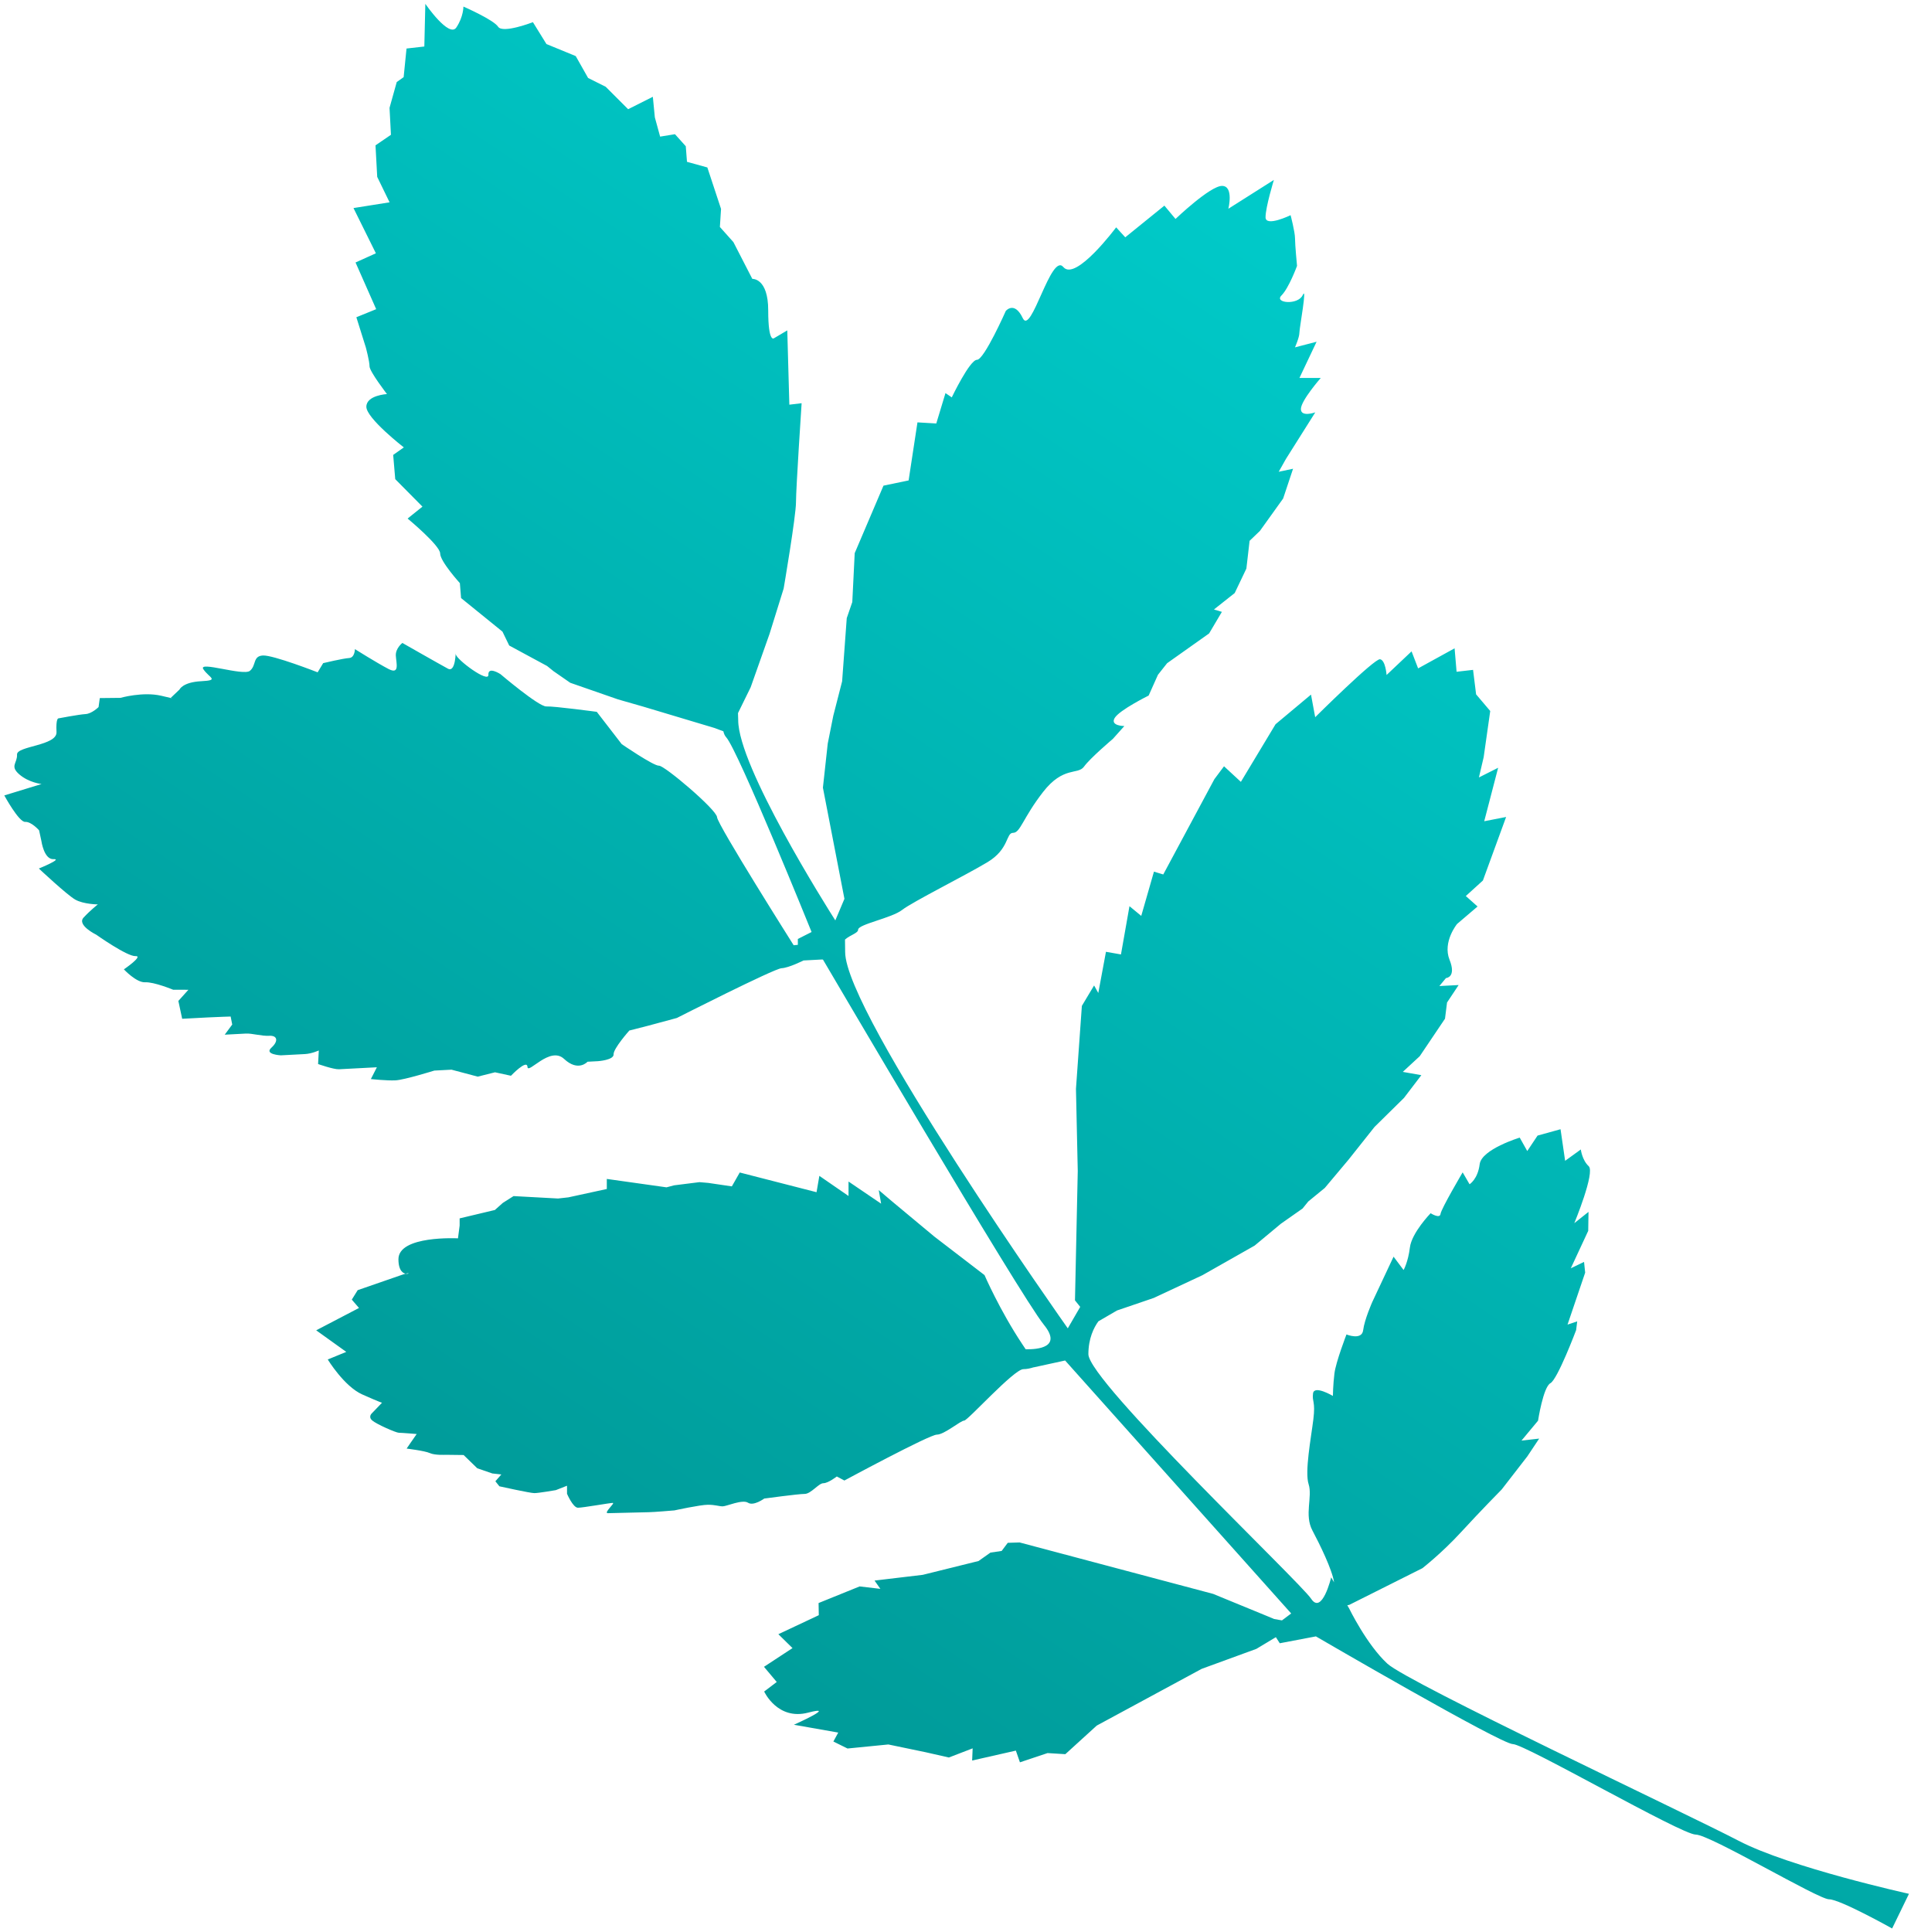
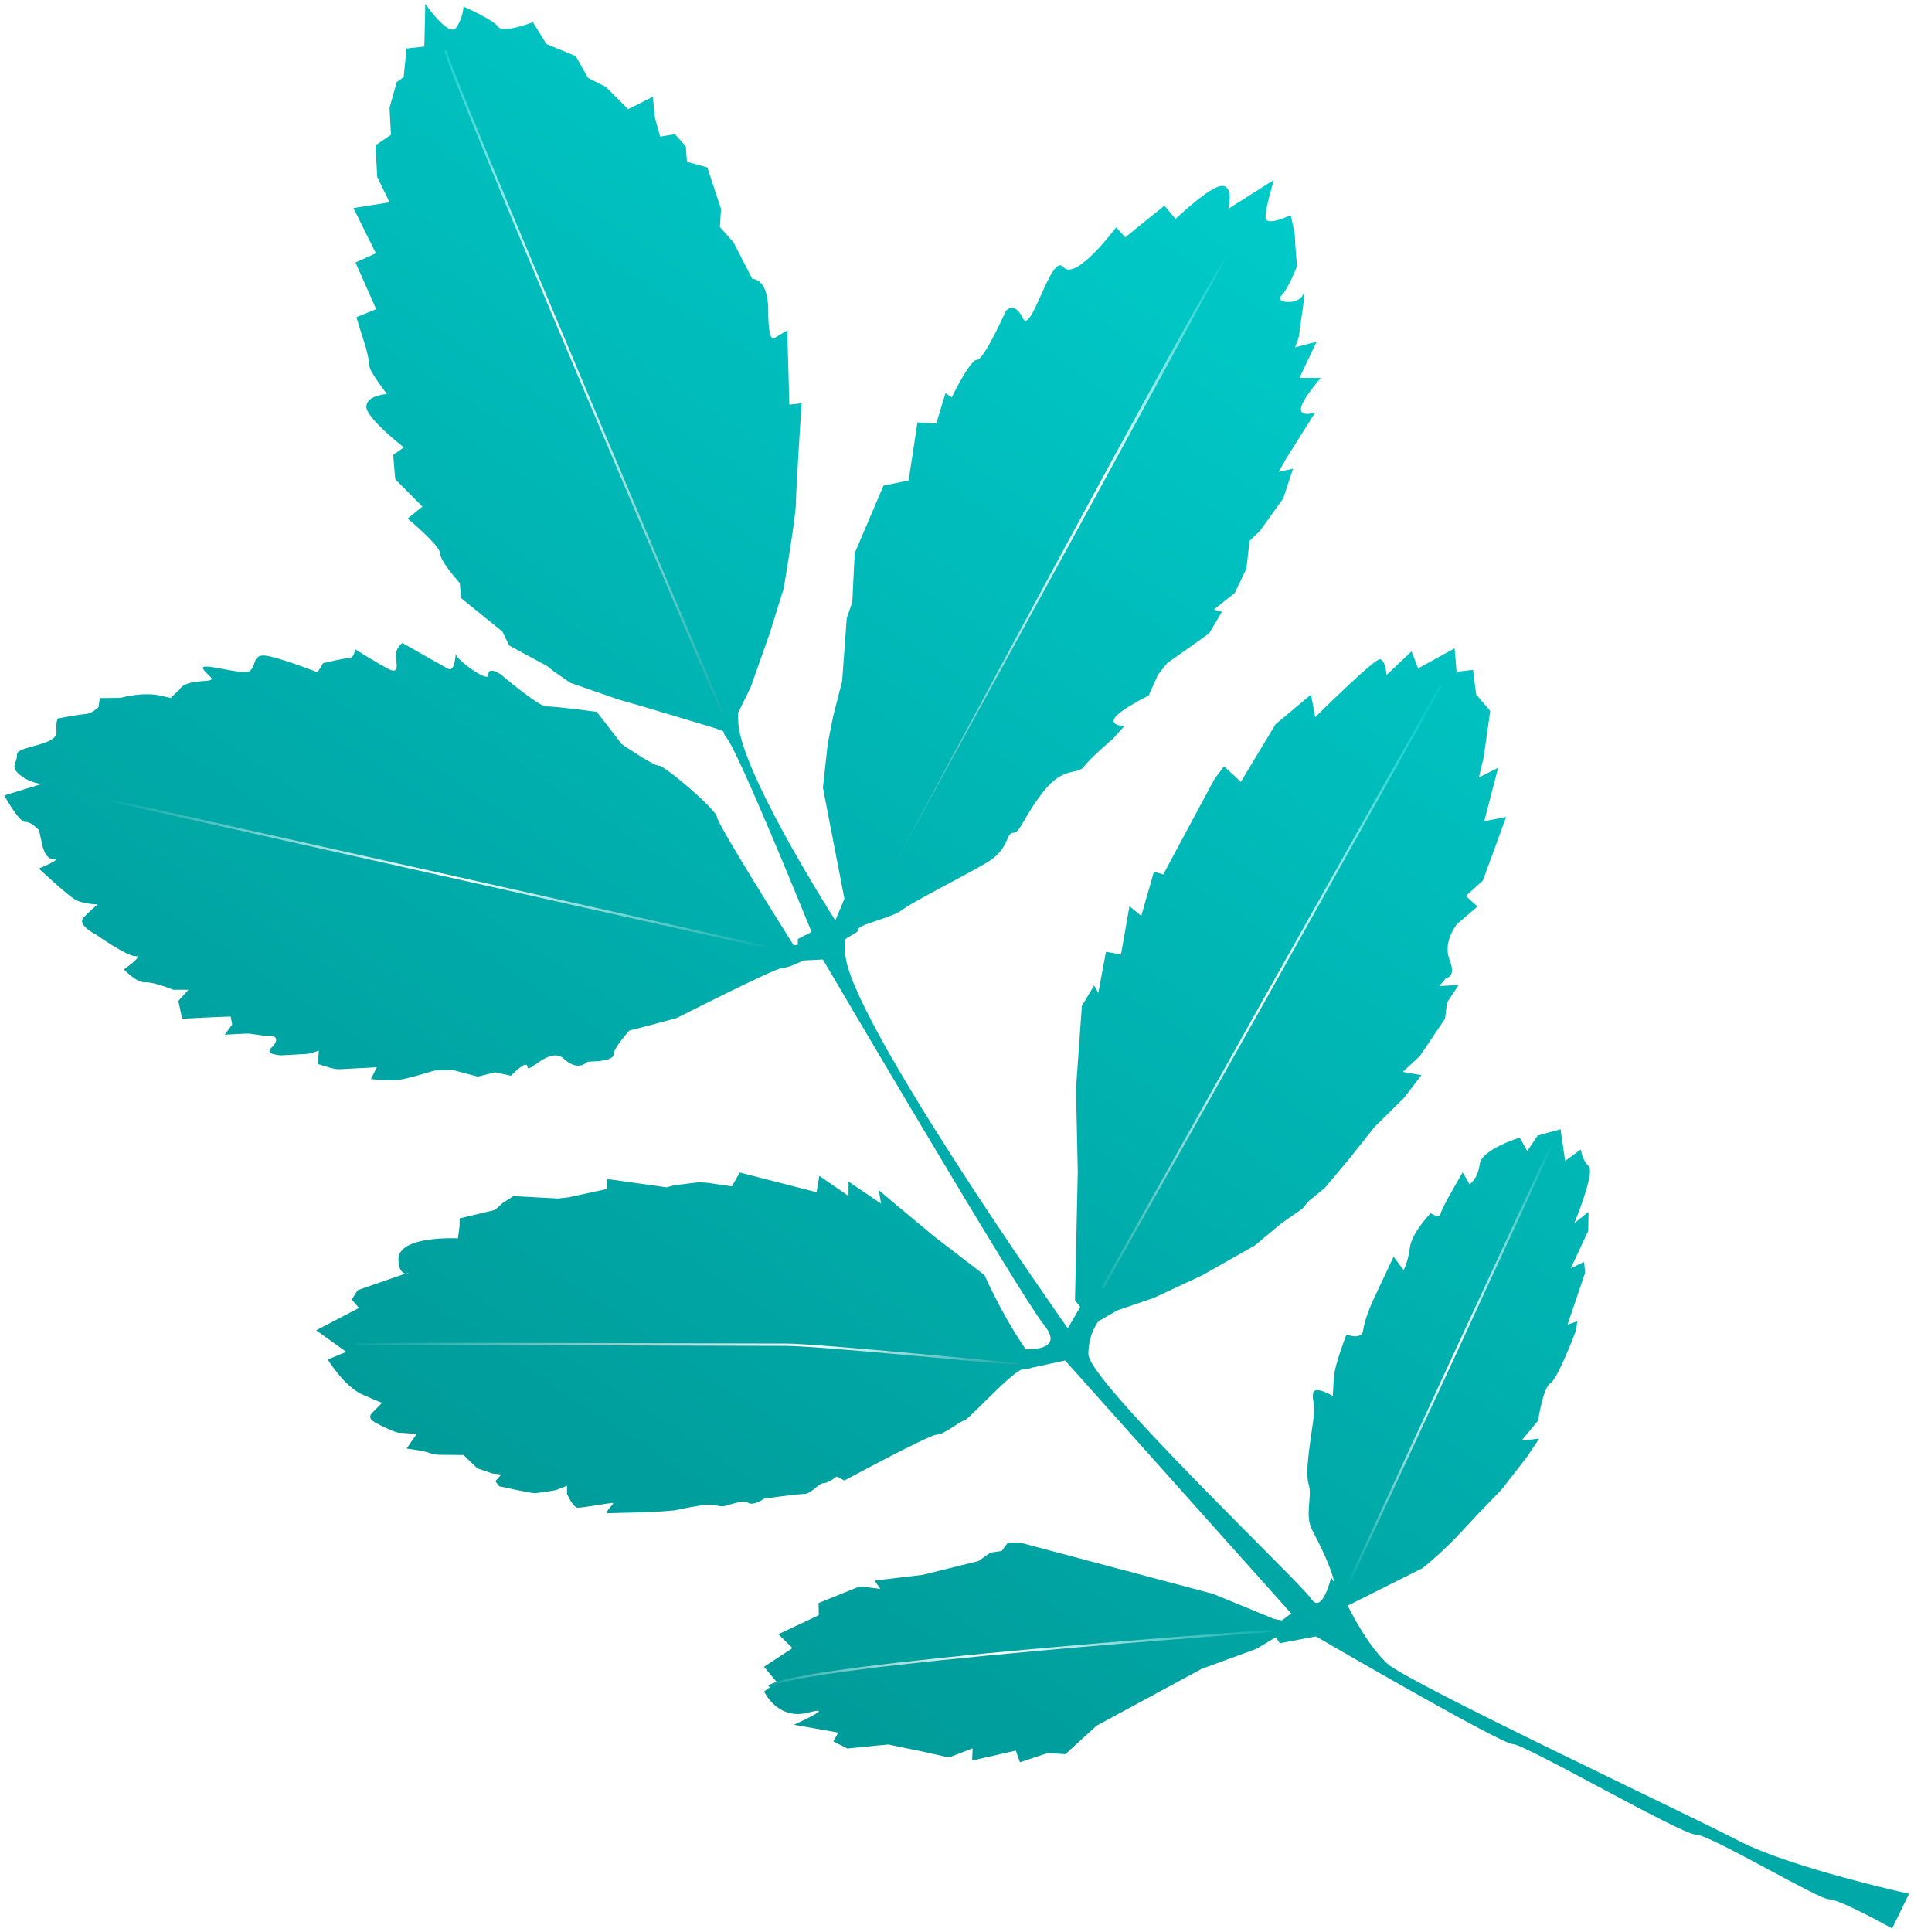
<svg xmlns="http://www.w3.org/2000/svg" width="413px" height="417px" viewBox="0 0 413 417" version="1.1">
  <defs>
    <linearGradient x1="81.774%" y1="1.416%" x2="18.506%" y2="100%" id="linearGradient-1">
      <stop stop-color="#00D4D3" offset="0%" />
      <stop stop-color="#008E8C" offset="100%" />
    </linearGradient>
+     <linearGradient x1="104.632%" y1="102.264%" x2="-4.673%" y2="-3.084%" id="linearGradient-2">
+       <stop stop-color="#00ACAA" offset="0%" />
+       <stop stop-color="#FFFFFF" offset="58.316%" />
+       <stop stop-color="#00CCCA" offset="100%" />
+     </linearGradient>
+     <linearGradient x1="104.632%" y1="102.264%" x2="1.595%" y2="-3.276%" id="linearGradient-3">
+       <stop stop-color="#00ACAA" offset="0%" />
+       <stop stop-color="#FFFFFF" offset="63.026%" />
+       <stop stop-color="#00CCCA" offset="100%" />
+     </linearGradient>
+     <linearGradient x1="0%" y1="100%" x2="99.863%" y2="0%" id="linearGradient-4">
+       <stop stop-color="#00ACAA" offset="0%" />
+       <stop stop-color="#FFFFFF" offset="51.501%" />
+       <stop stop-color="#00B8B6" offset="100%" />
+     </linearGradient>
+     <linearGradient x1="-3.936%" y1="104.943%" x2="95.278%" y2="2.791%" id="linearGradient-5">
+       <stop stop-color="#00ACA9" offset="0%" />
+       <stop stop-color="#FFFFFF" offset="51.988%" />
+       <stop stop-color="#00CCCA" offset="100%" />
+     </linearGradient>
+     <linearGradient x1="100%" y1="-3.275%" x2="0%" y2="100%" id="linearGradient-6">
+       <stop stop-color="#00ACAA" offset="0%" />
+       <stop stop-color="#FFFFFF" offset="49.048%" />
+       <stop stop-color="#009F9C" offset="100%" />
+     </linearGradient>
+     <linearGradient x1="104.632%" y1="102.264%" x2="1.595%" y2="-3.276%" id="linearGradient-7">
+       <stop stop-color="#009F9D" offset="0%" />
+       <stop stop-color="#FFFFFF" offset="63.026%" />
+       <stop stop-color="#009F9D" offset="100%" />
+     </linearGradient>
+     <linearGradient x1="100%" y1="100%" x2="2.138%" y2="6.989%" id="linearGradient-8">
+       <stop stop-color="#00ACAA" offset="0%" />
+       <stop stop-color="#FFFFFF" offset="48.779%" />
+       <stop stop-color="#00A8A6" offset="100%" />
+     </linearGradient>
  </defs>
  <g id="Page-1" stroke="none" stroke-width="1" fill="none" fill-rule="evenodd">
-     <g id="leaf-line" fill="url(#linearGradient-1)">
-       <path d="M287.978,341.532 C287.577,338.772 284.855,333.265 283.287,330.305 C281.52,326.97 283.36,323.03 282.485,320.352 C281.609,317.673 283.018,310.311 283.505,306.346 C283.992,302.381 283.202,302.656 283.434,300.769 C283.666,298.883 287.723,301.296 287.723,301.296 C287.723,301.296 287.75,298.937 288.056,296.448 C288.361,293.959 290.654,288.028 290.654,288.028 C290.654,288.028 293.977,289.387 294.258,287.102 C294.538,284.816 296.216,281.042 296.216,281.042 L300.821,271.239 L302.984,274.118 C302.984,274.118 303.956,272.432 304.347,269.253 C304.737,266.074 308.821,261.861 308.821,261.861 C308.821,261.861 310.82,263.135 310.958,262.015 C311.095,260.894 315.735,253.041 315.735,253.041 L317.225,255.609 C317.225,255.609 319.011,254.516 319.408,251.283 C319.805,248.049 328.054,245.541 328.054,245.541 L329.678,248.442 L331.904,245.103 L336.864,243.732 L337.855,250.549 L341.241,248.099 C341.241,248.099 341.509,250.385 342.943,251.709 C344.376,253.033 339.837,264.005 339.837,264.005 L342.903,261.57 L342.839,265.664 L339.079,273.746 L341.939,272.368 L342.18,274.684 L338.374,285.898 L340.461,285.203 L340.23,287.089 C340.23,287.089 336.235,297.7 334.676,298.547 C333.116,299.395 332.008,306.641 332.008,306.641 L328.433,310.935 L332.25,310.506 L329.703,314.33 L324.163,321.481 C324.163,321.481 319.566,326.147 315.397,330.689 C311.229,335.23 307.042,338.48 307.042,338.48 L291.261,346.391 L290.837,346.482 L291.235,347.171 C291.235,347.171 295.025,354.977 299.488,359.088 C303.951,363.199 364.129,391.473 375.264,397.289 C386.398,403.105 412.076,408.758 412.076,408.758 L408.441,416.24 C408.441,416.24 397.197,409.941 394.826,409.941 C392.455,409.941 369.129,395.973 366.035,395.973 C362.941,395.973 329.186,376.445 326.574,376.445 C323.963,376.445 284.055,353.195 284.055,353.195 L276.256,354.678 L275.415,353.366 L271.206,355.89 L259.398,360.203 L236.745,372.449 L229.968,378.619 L226.13,378.382 L220.166,380.375 L219.288,377.849 L209.85,379.988 L209.96,377.361 L204.826,379.335 L199.77,378.189 L191.761,376.523 L182.951,377.395 L179.898,375.887 L180.944,373.956 L171.375,372.268 C171.375,372.268 181.059,367.934 174.439,369.655 C167.819,371.376 164.957,365.095 164.957,365.095 L167.669,363.036 L164.917,359.762 L171.075,355.722 L168.021,352.725 L176.748,348.619 L176.702,345.998 L185.56,342.411 L190.042,342.936 L188.781,341.148 L199.197,339.909 L211.233,336.927 L213.804,335.109 L216.225,334.753 L217.539,332.999 L220.099,332.921 L261.872,344.023 L273.571,348.83 L275.031,349.443 L276.729,349.742 L278.721,348.248 L229.92,293.648 L223.121,295.131 L223.111,295.118 C222.436,295.339 221.665,295.514 220.916,295.514 C218.875,295.514 208.912,306.616 208.136,306.616 C207.359,306.616 203.836,309.65 202.23,309.65 C200.624,309.65 182.276,319.551 182.276,319.551 L180.637,318.682 C180.637,318.682 178.775,320.132 177.743,320.132 C176.711,320.132 175.067,322.445 173.688,322.445 C172.309,322.445 164.976,323.444 164.976,323.444 C164.976,323.444 162.679,325.127 161.469,324.346 C160.258,323.564 156.833,325.127 156.008,325.127 C155.183,325.127 154.45,324.785 152.805,324.785 C151.16,324.785 145.597,326.001 145.597,326.001 C145.597,326.001 141.004,326.392 140.017,326.392 C139.029,326.392 132.265,326.604 131.228,326.604 C130.191,326.604 132.867,324.384 132.265,324.384 C131.662,324.384 125.838,325.426 124.758,325.426 C123.678,325.426 122.399,322.409 122.399,322.409 L122.399,320.677 L119.988,321.627 C119.988,321.627 116.259,322.273 115.347,322.273 C114.435,322.273 107.802,320.802 107.802,320.802 L106.934,319.717 L108.226,318.246 L106.277,318.029 L103.025,316.91 L100.078,314.049 L96.143,314.001 C96.143,314.001 93.884,314.131 92.782,313.631 C91.679,313.131 87.777,312.66 87.777,312.66 L88.525,311.564 L89.948,309.516 C89.948,309.516 86.713,309.245 86.099,309.245 C85.484,309.245 81.241,307.383 80.334,306.58 C79.427,305.776 80.279,305.039 80.279,305.039 L82.467,302.763 C82.467,302.763 82.107,302.712 78.199,300.975 C74.291,299.237 70.751,293.43 70.751,293.43 L74.746,291.79 L68.254,287.132 L77.494,282.311 L75.941,280.508 L77.212,278.466 C77.212,278.466 82.999,276.479 86.713,275.176 C90.427,273.873 86.008,276.979 86.008,271.789 C86.008,266.6 98.86,267.283 98.86,267.283 L99.219,264.525 L99.219,262.973 L106.829,261.16 L108.545,259.628 L110.858,258.162 L120.456,258.684 L122.693,258.434 L130.988,256.631 L130.988,254.459 L143.876,256.272 L145.516,255.839 L150.986,255.154 L152.887,255.317 L157.979,256.067 L159.685,253.07 L176.262,257.325 L176.869,253.796 L183.167,258.139 L183.167,255.022 L190.202,259.799 L189.691,256.867 L192.623,259.354 L201.699,266.91 L212.521,275.213 C212.521,275.213 215.803,282.801 220.661,290.108 C220.935,290.52 221.182,290.891 221.406,291.224 C224.043,291.275 229.309,290.822 225.344,285.943 C220.191,279.604 177.656,207.129 177.656,207.129 L177.484,207.094 L173.449,207.305 C173.449,207.305 170.304,208.899 168.695,208.983 C167.086,209.067 146.105,219.72 146.105,219.72 L139.821,221.413 L135.849,222.429 C135.849,222.429 132.388,226.32 132.454,227.568 C132.519,228.817 129.054,229.045 129.054,229.045 L126.824,229.162 C126.824,229.162 124.838,231.427 121.765,228.556 C118.693,225.684 113.95,231.998 113.86,230.269 C113.769,228.54 110.297,232.189 110.297,232.189 L106.854,231.443 L103.127,232.38 L97.465,230.878 L93.756,231.072 C93.756,231.072 87.311,233.079 85.397,233.179 C83.483,233.28 80.058,232.903 80.058,232.903 L81.353,230.358 L78.264,230.52 L73.186,230.786 C72.017,230.847 68.664,229.66 68.664,229.66 L68.818,226.731 C68.818,226.731 67.306,227.431 65.816,227.509 C64.327,227.587 60.626,227.781 60.626,227.781 C60.626,227.781 56.971,227.602 58.574,226.145 C60.177,224.688 59.863,223.471 58.133,223.562 C56.403,223.653 54.449,223.013 53.08,223.084 L48.51,223.324 L50.13,221.134 L49.789,219.408 C49.789,219.408 47.216,219.478 44.94,219.597 C42.664,219.717 39.325,219.892 39.325,219.892 L38.502,216.039 L40.667,213.634 L37.374,213.621 C37.374,213.621 33.259,211.916 31.343,212.016 C29.428,212.117 26.745,209.225 26.745,209.225 C26.745,209.225 31.052,206.272 29.248,206.366 C27.444,206.461 20.778,201.746 20.778,201.746 C20.778,201.746 16.523,199.678 18.051,198.039 C19.58,196.4 21.121,195.207 21.121,195.207 C21.121,195.207 18.022,195.184 16.234,194.165 C14.446,193.145 8.388,187.461 8.388,187.461 C8.388,187.461 13.63,185.331 11.557,185.439 C9.484,185.548 8.929,181.487 8.929,181.487 L8.439,179.221 C8.439,179.221 6.791,177.323 5.431,177.394 C4.072,177.466 0.929,171.684 0.929,171.684 C0.929,171.684 8.972,169.222 8.972,169.222 C8.972,169.222 6.231,168.939 4.151,167.127 C2.071,165.316 3.774,164.718 3.677,162.859 C3.579,161 12.354,160.976 12.198,157.997 C12.042,155.019 12.6,155.055 12.6,155.055 C12.6,155.055 17.082,154.198 18.45,154.127 C19.818,154.055 21.274,152.615 21.274,152.615 L21.544,150.672 L26.003,150.624 C26.003,150.624 30.828,149.249 34.781,150.164 C38.733,151.078 36.802,150.68 36.802,150.68 L38.746,148.834 C38.746,148.834 39.405,147.242 43.42,147.032 C47.435,146.821 45.183,146.338 43.906,144.456 C42.629,142.574 52.518,145.953 53.942,144.792 C55.365,143.631 54.525,141.598 56.755,141.481 C58.984,141.365 68.568,145.112 68.568,145.112 L69.763,143.129 C69.763,143.129 74.114,142.094 75.354,142.029 C76.593,141.964 76.616,140.108 76.616,140.108 C76.616,140.108 81.364,143.087 83.853,144.385 C86.342,145.682 85.53,143.128 85.446,141.518 C85.361,139.908 86.86,138.773 86.86,138.773 C86.86,138.773 94.902,143.361 96.687,144.324 C98.472,145.288 98.328,140.083 98.387,141.194 C98.445,142.305 105.529,147.563 105.428,145.648 C105.328,143.732 108.037,145.511 108.037,145.511 C108.037,145.511 116.328,152.562 117.938,152.478 C119.548,152.394 128.824,153.642 128.824,153.642 L134.207,160.613 C134.207,160.613 141.077,165.328 142.253,165.266 C143.428,165.204 154.697,174.762 154.782,176.372 C154.866,177.982 171.323,204.019 171.323,204.019 L172.227,203.933 L172.227,202.664 C172.227,202.664 175.191,201.164 175.191,201.164 C175.191,201.164 159.352,161.98 156.758,159.129 C156.457,158.799 156.261,158.354 156.15,157.842 L154.214,157.12 L138.853,152.517 L133.402,150.954 L123.099,147.372 L119.482,144.864 L118.094,143.745 L109.919,139.327 L108.464,136.329 L99.529,129.087 L99.269,125.863 C99.269,125.863 95.013,121.173 95.013,119.457 C95.013,117.741 87.989,111.923 87.989,111.923 L91.191,109.349 L85.318,103.42 L84.874,98.188 L87.171,96.567 C87.171,96.567 79.083,90.286 79.083,87.795 C79.083,85.304 83.53,85.054 83.53,85.054 C83.53,85.054 79.769,80.182 79.769,79.061 C79.769,77.939 78.963,74.967 78.963,74.967 L76.925,68.473 L81.204,66.731 L76.748,56.653 L81.14,54.671 L76.305,44.907 L84.095,43.667 L81.427,38.18 L81.057,31.371 L84.392,29.093 L84.086,23.275 L85.642,17.708 L87.133,16.652 L87.753,10.474 L91.597,10.038 L91.815,0.833 C91.815,0.833 96.939,8.263 98.503,5.937 C100.066,3.61 100.034,1.42 100.034,1.42 C100.034,1.42 106.514,4.242 107.524,5.773 C108.535,7.305 115.038,4.786 115.038,4.786 L117.959,9.51 L124.278,12.104 L126.949,16.829 L130.749,18.729 L135.592,23.571 L140.924,20.89 L141.357,25.329 L142.497,29.487 L145.7,28.966 L148.034,31.562 L148.295,34.927 L152.692,36.143 L155.646,45.091 L155.396,48.988 L158.316,52.257 L162.398,60.194 C162.398,60.194 165.83,59.957 165.83,67.002 C165.83,74.047 167.057,73.016 167.057,73.016 L169.945,71.311 L170.391,87.346 L173.041,87.029 C173.041,87.029 171.825,105.364 171.825,108.394 C171.825,111.423 169.164,127.023 169.164,127.023 L166.124,136.795 L162.043,148.335 L159.308,153.913 C159.336,154.361 159.352,154.869 159.352,155.441 C159.352,165.448 178.386,195.627 180.315,198.66 L182.283,194 L177.637,170.01 L178.678,160.498 L179.873,154.504 L181.783,147.057 L182.783,133.418 L183.979,129.945 L184.5,119.391 L190.711,104.822 L196.137,103.695 L198.047,91.164 L202.108,91.404 L204.095,84.846 L205.453,85.77 C205.453,85.77 209.34,77.659 210.893,77.659 C212.445,77.659 217.114,67.116 217.114,67.116 C217.114,67.116 218.972,64.858 220.785,68.68 C222.599,72.501 226.885,54.444 229.535,57.637 C232.186,60.829 240.936,49.07 240.936,49.07 L242.901,51.221 C242.901,51.221 251.35,44.381 251.35,44.381 C251.35,44.381 253.75,47.258 253.75,47.258 C253.75,47.258 261.207,40.125 263.792,40.125 C266.377,40.125 265.161,45.055 265.161,45.055 L274.987,38.833 C274.987,38.833 273.185,44.707 273.185,46.889 C273.185,49.07 278.593,46.444 278.593,46.444 C278.593,46.444 279.548,50.07 279.548,51.46 C279.548,52.85 279.982,57.387 279.982,57.387 C279.982,57.387 278.245,62.144 276.616,63.782 C274.987,65.421 280.188,65.922 281.209,63.695 C282.229,61.469 280.493,70.803 280.493,71.813 C280.493,72.824 279.537,74.975 279.537,74.975 L284.206,73.759 L280.503,81.577 L285.106,81.577 C285.106,81.577 280.816,86.464 280.816,88.288 C280.816,90.112 283.922,89.004 283.922,89.004 L277.593,99.047 L276.029,101.825 L279.124,101.173 L276.984,107.6 L271.969,114.592 L269.742,116.731 L269.048,122.724 L266.529,128.001 L262.045,131.551 L263.761,132.062 C263.761,132.062 261.003,136.72 261.003,136.72 C261.003,136.72 251.937,143.146 251.937,143.146 L249.96,145.644 L247.952,150.128 C247.952,150.128 241.634,153.254 240.612,154.98 C239.591,156.707 242.707,156.707 242.707,156.707 L240.229,159.478 C240.229,159.478 235.3,163.646 233.997,165.47 C232.694,167.294 229.535,165.307 225.16,170.941 C220.785,176.576 220.263,179.758 218.688,179.758 C217.114,179.758 217.907,183.242 213.151,186.098 C208.396,188.953 196.932,194.674 194.716,196.411 C192.5,198.148 185.237,199.496 185.237,200.656 C185.237,201.423 183.551,201.773 182.405,202.796 C182.426,203.585 182.438,204.476 182.438,205.482 C182.438,218.746 230.496,286.707 230.496,286.707 L233.18,282.074 L232.049,280.67 L232.649,252.765 L232.262,235.014 L233.536,217.104 L236.176,212.699 L237.081,214.325 L238.737,205.434 L241.976,206.005 L243.812,195.592 L246.354,197.684 L249.096,188.135 L251.105,188.743 L262.143,168.17 L264.22,165.394 L267.86,168.758 L275.343,156.321 L282.997,149.921 L283.901,154.8 C283.901,154.8 296.716,142.079 297.903,142.288 C299.09,142.497 299.31,145.69 299.31,145.69 L304.707,140.588 L306.119,144.265 L313.994,139.933 L314.425,144.992 L317.981,144.583 L318.637,149.869 L321.686,153.462 L320.27,163.431 L319.245,167.804 L323.395,165.713 L320.39,177.254 L325.116,176.335 L320.106,190.047 L316.415,193.399 L318.952,195.656 L314.527,199.43 C314.527,199.43 311.362,203.302 312.901,207.146 C314.441,210.991 312.137,211.102 312.137,211.102 L310.708,212.825 L314.869,212.61 L312.363,216.38 L311.923,219.875 L306.473,227.966 L302.81,231.355 L306.819,232.062 L303.064,236.979 L296.712,243.235 L291.113,250.286 L285.977,256.403 L282.408,259.325 L281.182,260.841 L276.5,264.128 L270.828,268.849 L259.572,275.231 L249.058,280.146 L241.128,282.85 L237.1,285.193 C236.115,286.56 234.943,288.898 234.943,292.283 C234.943,298.119 280.648,341.471 283.02,345.064 C285.391,348.658 287.355,340.455 287.355,340.455 L287.978,341.532 Z" id="Combined-Shape" />
+     <g id="leaf-line">
+       <path d="M287.978,341.532 C287.577,338.772 284.855,333.265 283.287,330.305 C281.52,326.97 283.36,323.03 282.485,320.352 C281.609,317.673 283.018,310.311 283.505,306.346 C283.992,302.381 283.202,302.656 283.434,300.769 C283.666,298.883 287.723,301.296 287.723,301.296 C287.723,301.296 287.75,298.937 288.056,296.448 C288.361,293.959 290.654,288.028 290.654,288.028 C290.654,288.028 293.977,289.387 294.258,287.102 C294.538,284.816 296.216,281.042 296.216,281.042 L300.821,271.239 L302.984,274.118 C302.984,274.118 303.956,272.432 304.347,269.253 C304.737,266.074 308.821,261.861 308.821,261.861 C308.821,261.861 310.82,263.135 310.958,262.015 C311.095,260.894 315.735,253.041 315.735,253.041 L317.225,255.609 C317.225,255.609 319.011,254.516 319.408,251.283 C319.805,248.049 328.054,245.541 328.054,245.541 L329.678,248.442 L331.904,245.103 L336.864,243.732 L337.855,250.549 L341.241,248.099 C341.241,248.099 341.509,250.385 342.943,251.709 C344.376,253.033 339.837,264.005 339.837,264.005 L342.903,261.57 L342.839,265.664 L339.079,273.746 L341.939,272.368 L342.18,274.684 L338.374,285.898 L340.461,285.203 L340.23,287.089 C340.23,287.089 336.235,297.7 334.676,298.547 C333.116,299.395 332.008,306.641 332.008,306.641 L328.433,310.935 L332.25,310.506 L329.703,314.33 L324.163,321.481 C324.163,321.481 319.566,326.147 315.397,330.689 C311.229,335.23 307.042,338.48 307.042,338.48 L291.261,346.391 L290.837,346.482 L291.235,347.171 C291.235,347.171 295.025,354.977 299.488,359.088 C303.951,363.199 364.129,391.473 375.264,397.289 C386.398,403.105 412.076,408.758 412.076,408.758 L408.441,416.24 C408.441,416.24 397.197,409.941 394.826,409.941 C392.455,409.941 369.129,395.973 366.035,395.973 C362.941,395.973 329.186,376.445 326.574,376.445 C323.963,376.445 284.055,353.195 284.055,353.195 L276.256,354.678 L275.415,353.366 L271.206,355.89 L259.398,360.203 L236.745,372.449 L229.968,378.619 L226.13,378.382 L220.166,380.375 L219.288,377.849 L209.85,379.988 L209.96,377.361 L204.826,379.335 L199.77,378.189 L191.761,376.523 L182.951,377.395 L179.898,375.887 L180.944,373.956 L171.375,372.268 C171.375,372.268 181.059,367.934 174.439,369.655 C167.819,371.376 164.957,365.095 164.957,365.095 L167.669,363.036 L164.917,359.762 L171.075,355.722 L168.021,352.725 L176.748,348.619 L176.702,345.998 L185.56,342.411 L190.042,342.936 L188.781,341.148 L199.197,339.909 L211.233,336.927 L213.804,335.109 L216.225,334.753 L217.539,332.999 L220.099,332.921 L261.872,344.023 L273.571,348.83 L275.031,349.443 L276.729,349.742 L278.721,348.248 L229.92,293.648 L223.121,295.131 L223.111,295.118 C222.436,295.339 221.665,295.514 220.916,295.514 C218.875,295.514 208.912,306.616 208.136,306.616 C207.359,306.616 203.836,309.65 202.23,309.65 C200.624,309.65 182.276,319.551 182.276,319.551 L180.637,318.682 C180.637,318.682 178.775,320.132 177.743,320.132 C176.711,320.132 175.067,322.445 173.688,322.445 C172.309,322.445 164.976,323.444 164.976,323.444 C164.976,323.444 162.679,325.127 161.469,324.346 C160.258,323.564 156.833,325.127 156.008,325.127 C155.183,325.127 154.45,324.785 152.805,324.785 C151.16,324.785 145.597,326.001 145.597,326.001 C145.597,326.001 141.004,326.392 140.017,326.392 C139.029,326.392 132.265,326.604 131.228,326.604 C130.191,326.604 132.867,324.384 132.265,324.384 C131.662,324.384 125.838,325.426 124.758,325.426 C123.678,325.426 122.399,322.409 122.399,322.409 L122.399,320.677 L119.988,321.627 C119.988,321.627 116.259,322.273 115.347,322.273 C114.435,322.273 107.802,320.802 107.802,320.802 L106.934,319.717 L108.226,318.246 L106.277,318.029 L103.025,316.91 L100.078,314.049 L96.143,314.001 C96.143,314.001 93.884,314.131 92.782,313.631 C91.679,313.131 87.777,312.66 87.777,312.66 L88.525,311.564 L89.948,309.516 C89.948,309.516 86.713,309.245 86.099,309.245 C85.484,309.245 81.241,307.383 80.334,306.58 C79.427,305.776 80.279,305.039 80.279,305.039 L82.467,302.763 C82.467,302.763 82.107,302.712 78.199,300.975 C74.291,299.237 70.751,293.43 70.751,293.43 L74.746,291.79 L68.254,287.132 L77.494,282.311 L75.941,280.508 L77.212,278.466 C77.212,278.466 82.999,276.479 86.713,275.176 C90.427,273.873 86.008,276.979 86.008,271.789 C86.008,266.6 98.86,267.283 98.86,267.283 L99.219,264.525 L99.219,262.973 L106.829,261.16 L108.545,259.628 L110.858,258.162 L120.456,258.684 L122.693,258.434 L130.988,256.631 L130.988,254.459 L143.876,256.272 L145.516,255.839 L150.986,255.154 L152.887,255.317 L157.979,256.067 L159.685,253.07 L176.262,257.325 L176.869,253.796 L183.167,258.139 L183.167,255.022 L190.202,259.799 L189.691,256.867 L192.623,259.354 L201.699,266.91 L212.521,275.213 C212.521,275.213 215.803,282.801 220.661,290.108 C220.935,290.52 221.182,290.891 221.406,291.224 C224.043,291.275 229.309,290.822 225.344,285.943 C220.191,279.604 177.656,207.129 177.656,207.129 L177.484,207.094 L173.449,207.305 C173.449,207.305 170.304,208.899 168.695,208.983 C167.086,209.067 146.105,219.72 146.105,219.72 L139.821,221.413 L135.849,222.429 C135.849,222.429 132.388,226.32 132.454,227.568 C132.519,228.817 129.054,229.045 129.054,229.045 L126.824,229.162 C126.824,229.162 124.838,231.427 121.765,228.556 C118.693,225.684 113.95,231.998 113.86,230.269 C113.769,228.54 110.297,232.189 110.297,232.189 L106.854,231.443 L103.127,232.38 L97.465,230.878 L93.756,231.072 C93.756,231.072 87.311,233.079 85.397,233.179 C83.483,233.28 80.058,232.903 80.058,232.903 L81.353,230.358 L78.264,230.52 L73.186,230.786 C72.017,230.847 68.664,229.66 68.664,229.66 L68.818,226.731 C68.818,226.731 67.306,227.431 65.816,227.509 C64.327,227.587 60.626,227.781 60.626,227.781 C60.626,227.781 56.971,227.602 58.574,226.145 C60.177,224.688 59.863,223.471 58.133,223.562 C56.403,223.653 54.449,223.013 53.08,223.084 L48.51,223.324 L50.13,221.134 L49.789,219.408 C49.789,219.408 47.216,219.478 44.94,219.597 C42.664,219.717 39.325,219.892 39.325,219.892 L38.502,216.039 L40.667,213.634 L37.374,213.621 C37.374,213.621 33.259,211.916 31.343,212.016 C29.428,212.117 26.745,209.225 26.745,209.225 C26.745,209.225 31.052,206.272 29.248,206.366 C27.444,206.461 20.778,201.746 20.778,201.746 C20.778,201.746 16.523,199.678 18.051,198.039 C19.58,196.4 21.121,195.207 21.121,195.207 C21.121,195.207 18.022,195.184 16.234,194.165 C14.446,193.145 8.388,187.461 8.388,187.461 C8.388,187.461 13.63,185.331 11.557,185.439 C9.484,185.548 8.929,181.487 8.929,181.487 L8.439,179.221 C8.439,179.221 6.791,177.323 5.431,177.394 C4.072,177.466 0.929,171.684 0.929,171.684 C0.929,171.684 8.972,169.222 8.972,169.222 C8.972,169.222 6.231,168.939 4.151,167.127 C2.071,165.316 3.774,164.718 3.677,162.859 C3.579,161 12.354,160.976 12.198,157.997 C12.042,155.019 12.6,155.055 12.6,155.055 C12.6,155.055 17.082,154.198 18.45,154.127 C19.818,154.055 21.274,152.615 21.274,152.615 L21.544,150.672 L26.003,150.624 C26.003,150.624 30.828,149.249 34.781,150.164 C38.733,151.078 36.802,150.68 36.802,150.68 L38.746,148.834 C38.746,148.834 39.405,147.242 43.42,147.032 C47.435,146.821 45.183,146.338 43.906,144.456 C42.629,142.574 52.518,145.953 53.942,144.792 C55.365,143.631 54.525,141.598 56.755,141.481 C58.984,141.365 68.568,145.112 68.568,145.112 L69.763,143.129 C69.763,143.129 74.114,142.094 75.354,142.029 C76.593,141.964 76.616,140.108 76.616,140.108 C76.616,140.108 81.364,143.087 83.853,144.385 C86.342,145.682 85.53,143.128 85.446,141.518 C85.361,139.908 86.86,138.773 86.86,138.773 C86.86,138.773 94.902,143.361 96.687,144.324 C98.472,145.288 98.328,140.083 98.387,141.194 C98.445,142.305 105.529,147.563 105.428,145.648 C105.328,143.732 108.037,145.511 108.037,145.511 C108.037,145.511 116.328,152.562 117.938,152.478 C119.548,152.394 128.824,153.642 128.824,153.642 L134.207,160.613 C134.207,160.613 141.077,165.328 142.253,165.266 C143.428,165.204 154.697,174.762 154.782,176.372 C154.866,177.982 171.323,204.019 171.323,204.019 L172.227,203.933 L172.227,202.664 C172.227,202.664 175.191,201.164 175.191,201.164 C175.191,201.164 159.352,161.98 156.758,159.129 C156.457,158.799 156.261,158.354 156.15,157.842 L154.214,157.12 L138.853,152.517 L133.402,150.954 L123.099,147.372 L119.482,144.864 L118.094,143.745 L109.919,139.327 L108.464,136.329 L99.529,129.087 L99.269,125.863 C99.269,125.863 95.013,121.173 95.013,119.457 C95.013,117.741 87.989,111.923 87.989,111.923 L91.191,109.349 L85.318,103.42 L84.874,98.188 L87.171,96.567 C87.171,96.567 79.083,90.286 79.083,87.795 C79.083,85.304 83.53,85.054 83.53,85.054 C83.53,85.054 79.769,80.182 79.769,79.061 C79.769,77.939 78.963,74.967 78.963,74.967 L76.925,68.473 L81.204,66.731 L76.748,56.653 L81.14,54.671 L76.305,44.907 L84.095,43.667 L81.427,38.18 L81.057,31.371 L84.392,29.093 L84.086,23.275 L85.642,17.708 L87.133,16.652 L87.753,10.474 L91.597,10.038 L91.815,0.833 C91.815,0.833 96.939,8.263 98.503,5.937 C100.066,3.61 100.034,1.42 100.034,1.42 C100.034,1.42 106.514,4.242 107.524,5.773 C108.535,7.305 115.038,4.786 115.038,4.786 L117.959,9.51 L124.278,12.104 L126.949,16.829 L130.749,18.729 L135.592,23.571 L140.924,20.89 L141.357,25.329 L142.497,29.487 L145.7,28.966 L148.034,31.562 L148.295,34.927 L152.692,36.143 L155.646,45.091 L155.396,48.988 L158.316,52.257 L162.398,60.194 C162.398,60.194 165.83,59.957 165.83,67.002 C165.83,74.047 167.057,73.016 167.057,73.016 L169.945,71.311 L170.391,87.346 L173.041,87.029 C173.041,87.029 171.825,105.364 171.825,108.394 C171.825,111.423 169.164,127.023 169.164,127.023 L166.124,136.795 L162.043,148.335 L159.308,153.913 C159.336,154.361 159.352,154.869 159.352,155.441 C159.352,165.448 178.386,195.627 180.315,198.66 L182.283,194 L177.637,170.01 L178.678,160.498 L179.873,154.504 L181.783,147.057 L182.783,133.418 L183.979,129.945 L184.5,119.391 L190.711,104.822 L196.137,103.695 L198.047,91.164 L202.108,91.404 L204.095,84.846 L205.453,85.77 C205.453,85.77 209.34,77.659 210.893,77.659 C212.445,77.659 217.114,67.116 217.114,67.116 C217.114,67.116 218.972,64.858 220.785,68.68 C222.599,72.501 226.885,54.444 229.535,57.637 C232.186,60.829 240.936,49.07 240.936,49.07 L242.901,51.221 C242.901,51.221 251.35,44.381 251.35,44.381 C251.35,44.381 253.75,47.258 253.75,47.258 C253.75,47.258 261.207,40.125 263.792,40.125 C266.377,40.125 265.161,45.055 265.161,45.055 L274.987,38.833 C274.987,38.833 273.185,44.707 273.185,46.889 C273.185,49.07 278.593,46.444 278.593,46.444 C278.593,46.444 279.548,50.07 279.548,51.46 C279.548,52.85 279.982,57.387 279.982,57.387 C279.982,57.387 278.245,62.144 276.616,63.782 C274.987,65.421 280.188,65.922 281.209,63.695 C282.229,61.469 280.493,70.803 280.493,71.813 C280.493,72.824 279.537,74.975 279.537,74.975 L284.206,73.759 L280.503,81.577 L285.106,81.577 C285.106,81.577 280.816,86.464 280.816,88.288 C280.816,90.112 283.922,89.004 283.922,89.004 L277.593,99.047 L276.029,101.825 L279.124,101.173 L276.984,107.6 L271.969,114.592 L269.742,116.731 L269.048,122.724 L266.529,128.001 L262.045,131.551 L263.761,132.062 C263.761,132.062 261.003,136.72 261.003,136.72 C261.003,136.72 251.937,143.146 251.937,143.146 L249.96,145.644 L247.952,150.128 C247.952,150.128 241.634,153.254 240.612,154.98 C239.591,156.707 242.707,156.707 242.707,156.707 L240.229,159.478 C240.229,159.478 235.3,163.646 233.997,165.47 C232.694,167.294 229.535,165.307 225.16,170.941 C220.785,176.576 220.263,179.758 218.688,179.758 C217.114,179.758 217.907,183.242 213.151,186.098 C208.396,188.953 196.932,194.674 194.716,196.411 C192.5,198.148 185.237,199.496 185.237,200.656 C185.237,201.423 183.551,201.773 182.405,202.796 C182.426,203.585 182.438,204.476 182.438,205.482 C182.438,218.746 230.496,286.707 230.496,286.707 L233.18,282.074 L232.049,280.67 L232.649,252.765 L232.262,235.014 L233.536,217.104 L236.176,212.699 L237.081,214.325 L238.737,205.434 L241.976,206.005 L243.812,195.592 L246.354,197.684 L249.096,188.135 L251.105,188.743 L262.143,168.17 L264.22,165.394 L267.86,168.758 L275.343,156.321 L282.997,149.921 L283.901,154.8 C283.901,154.8 296.716,142.079 297.903,142.288 C299.09,142.497 299.31,145.69 299.31,145.69 L304.707,140.588 L306.119,144.265 L313.994,139.933 L314.425,144.992 L317.981,144.583 L318.637,149.869 L321.686,153.462 L320.27,163.431 L319.245,167.804 L323.395,165.713 L320.39,177.254 L325.116,176.335 L320.106,190.047 L316.415,193.399 L318.952,195.656 L314.527,199.43 C314.527,199.43 311.362,203.302 312.901,207.146 C314.441,210.991 312.137,211.102 312.137,211.102 L310.708,212.825 L314.869,212.61 L312.363,216.38 L311.923,219.875 L306.473,227.966 L302.81,231.355 L306.819,232.062 L303.064,236.979 L296.712,243.235 L291.113,250.286 L285.977,256.403 L282.408,259.325 L281.182,260.841 L276.5,264.128 L270.828,268.849 L259.572,275.231 L249.058,280.146 L241.128,282.85 L237.1,285.193 C236.115,286.56 234.943,288.898 234.943,292.283 C234.943,298.119 280.648,341.471 283.02,345.064 C285.391,348.658 287.355,340.455 287.355,340.455 L287.978,341.532 Z" id="Combined-Shape" fill="url(#linearGradient-1)" />
+       <g id="lines" transform="translate(15, 10)">
+         <path d="M141,144 C141,144 81.191,4.193 81.191,0.889" id="Path-33" stroke="url(#linearGradient-2)" stroke-width="0.5" />
+         <path d="M249.628,180.135 C249.628,180.135 176.628,47.8 176.628,44.798" id="Path-33" fill="url(#linearGradient-3)" transform="translate(213.1276, 112.4665) rotate(57) translate(-213.1276, -112.4665) " />
+         <path d="M276,332 L320,237" id="Path-35" stroke="url(#linearGradient-4)" stroke-width="0.5" />
+         <path d="M223,268 L296,138" id="Path-35" stroke="url(#linearGradient-5)" stroke-width="0.5" />
+         <path d="M259.5,342 C259.5,342 157.61,349.172 151,354" id="Path-37" stroke="url(#linearGradient-6)" stroke-width="0.5" />
+         <path d="M204.904,284.5 C204.904,284.5 161.326,280.236 154.628,280.236 C147.929,280.236 62,280 62,280" id="Path-38" stroke="url(#linearGradient-7)" stroke-width="0.5" />
+         <path d="M153,195 L1,161" id="Path-39" stroke="url(#linearGradient-8)" stroke-width="0.5" />
+       </g>
    </g>
  </g>
</svg>
